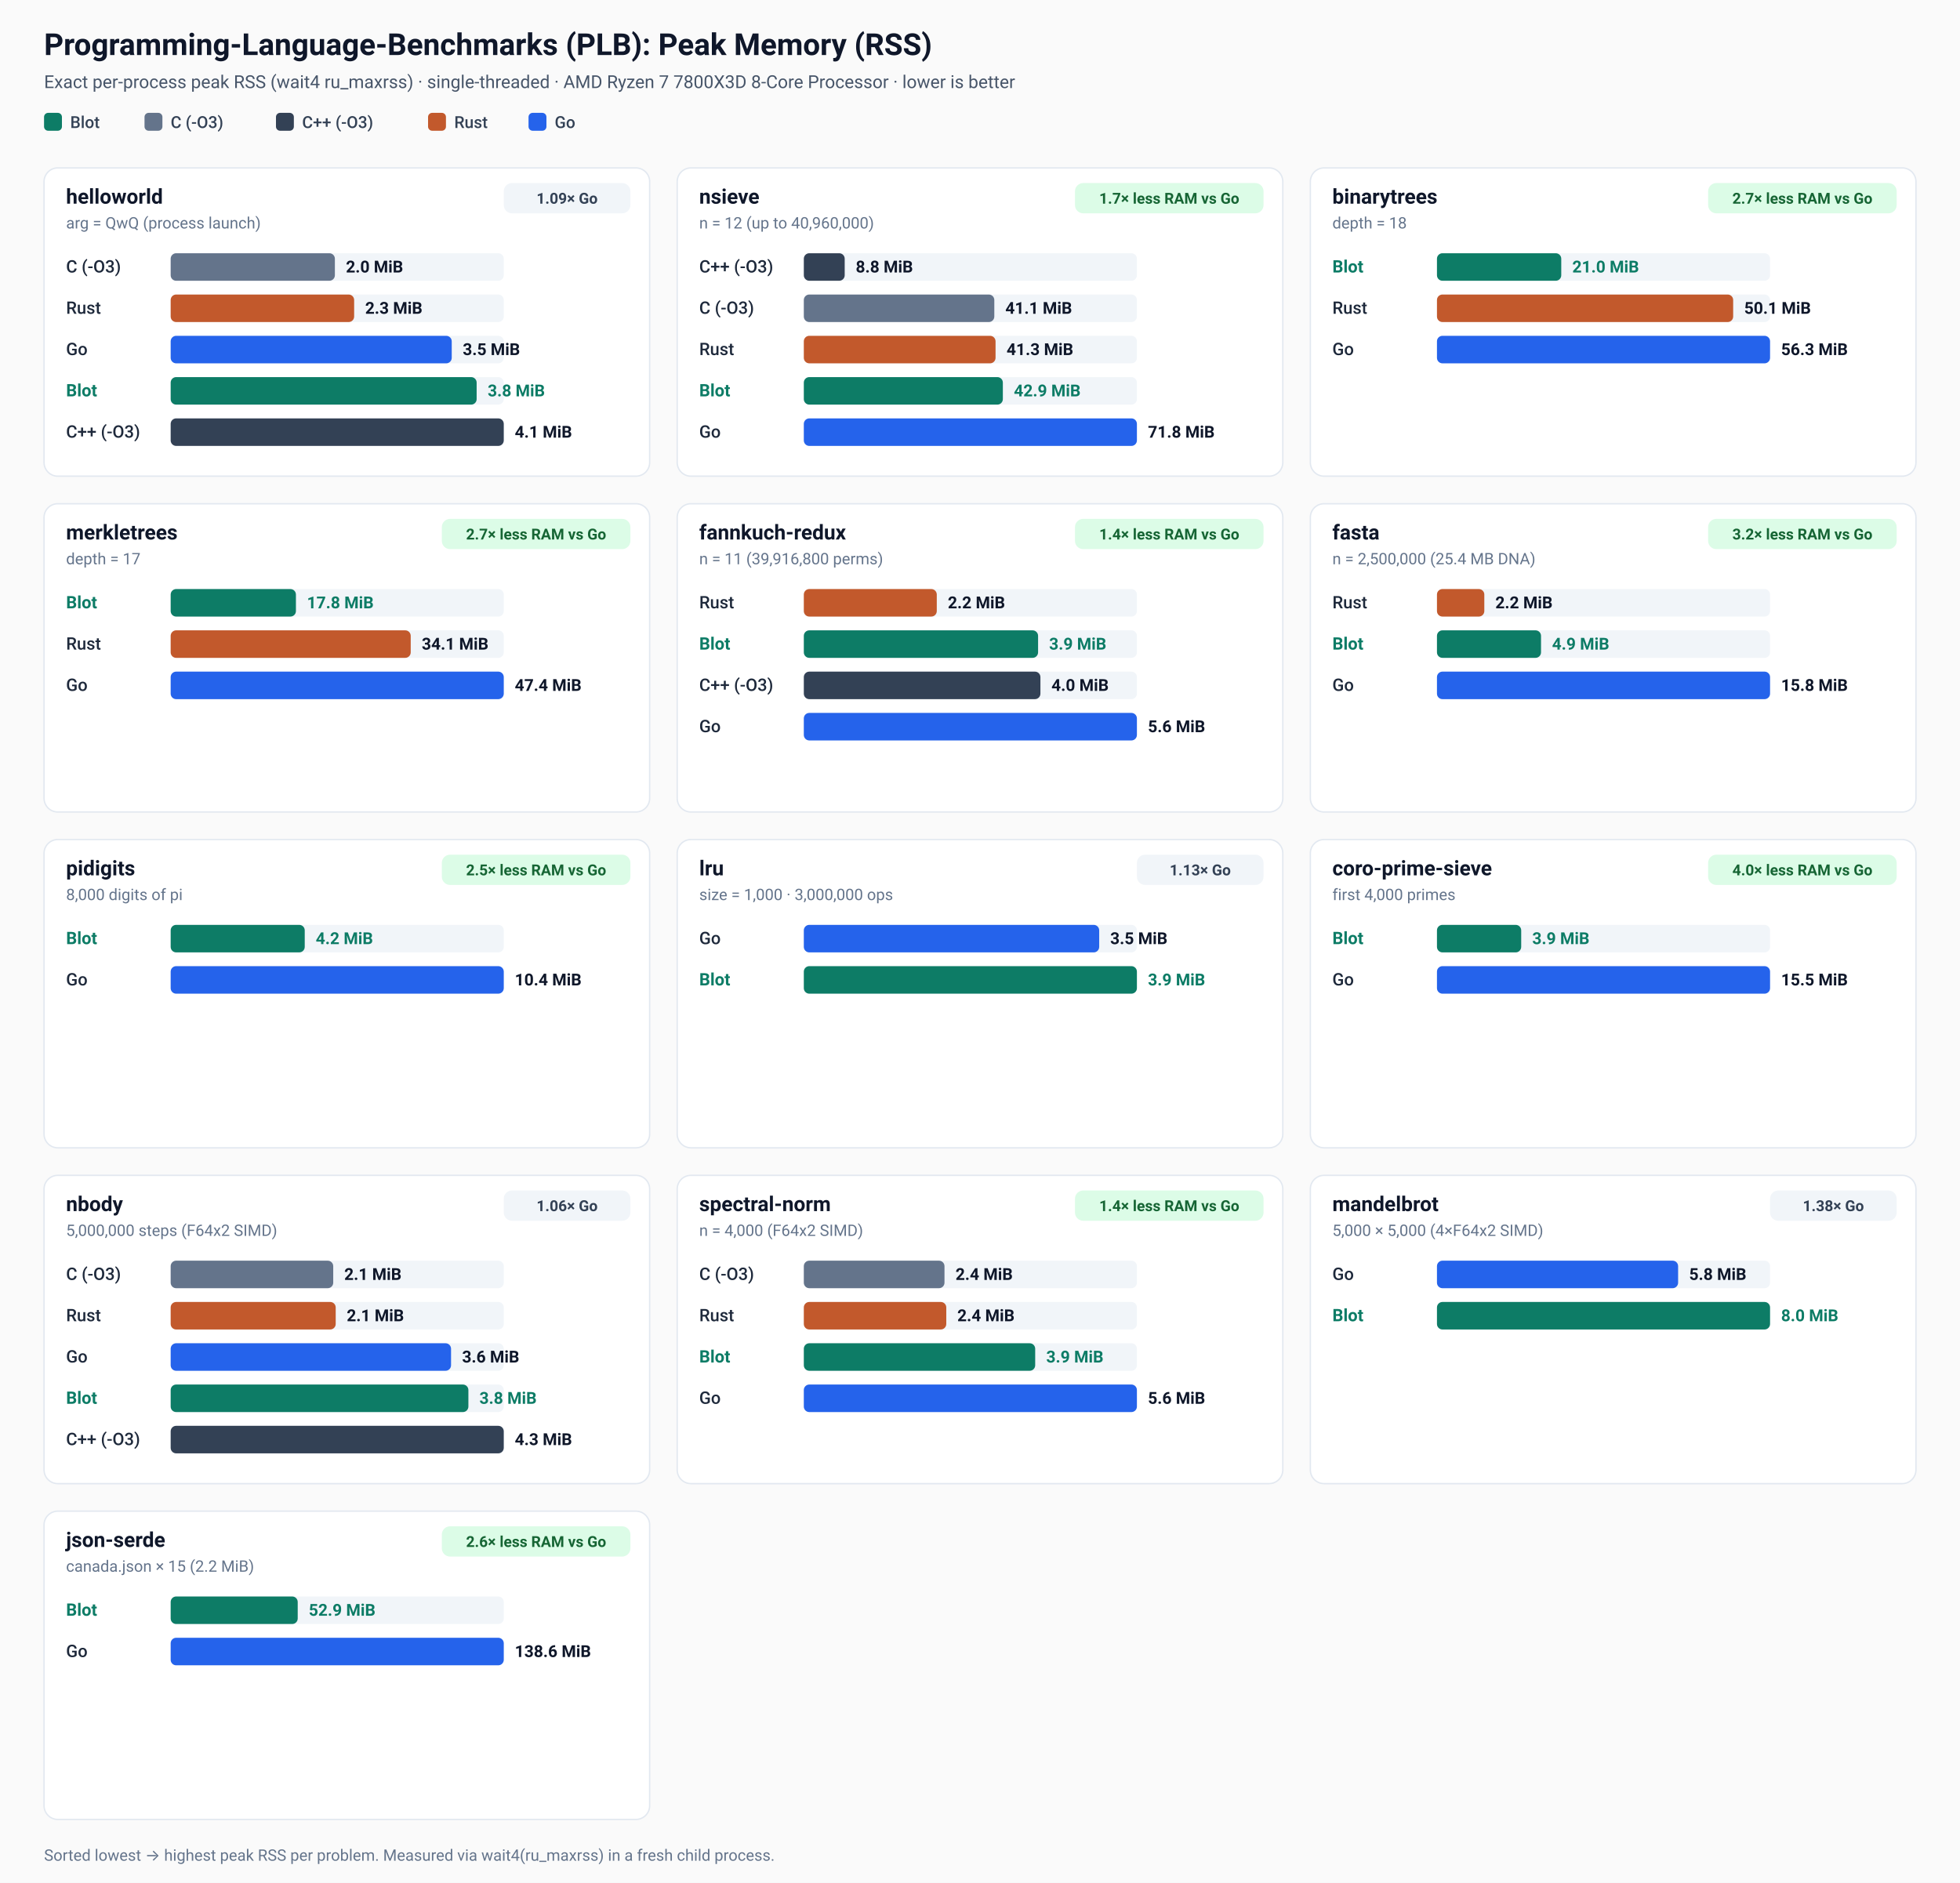
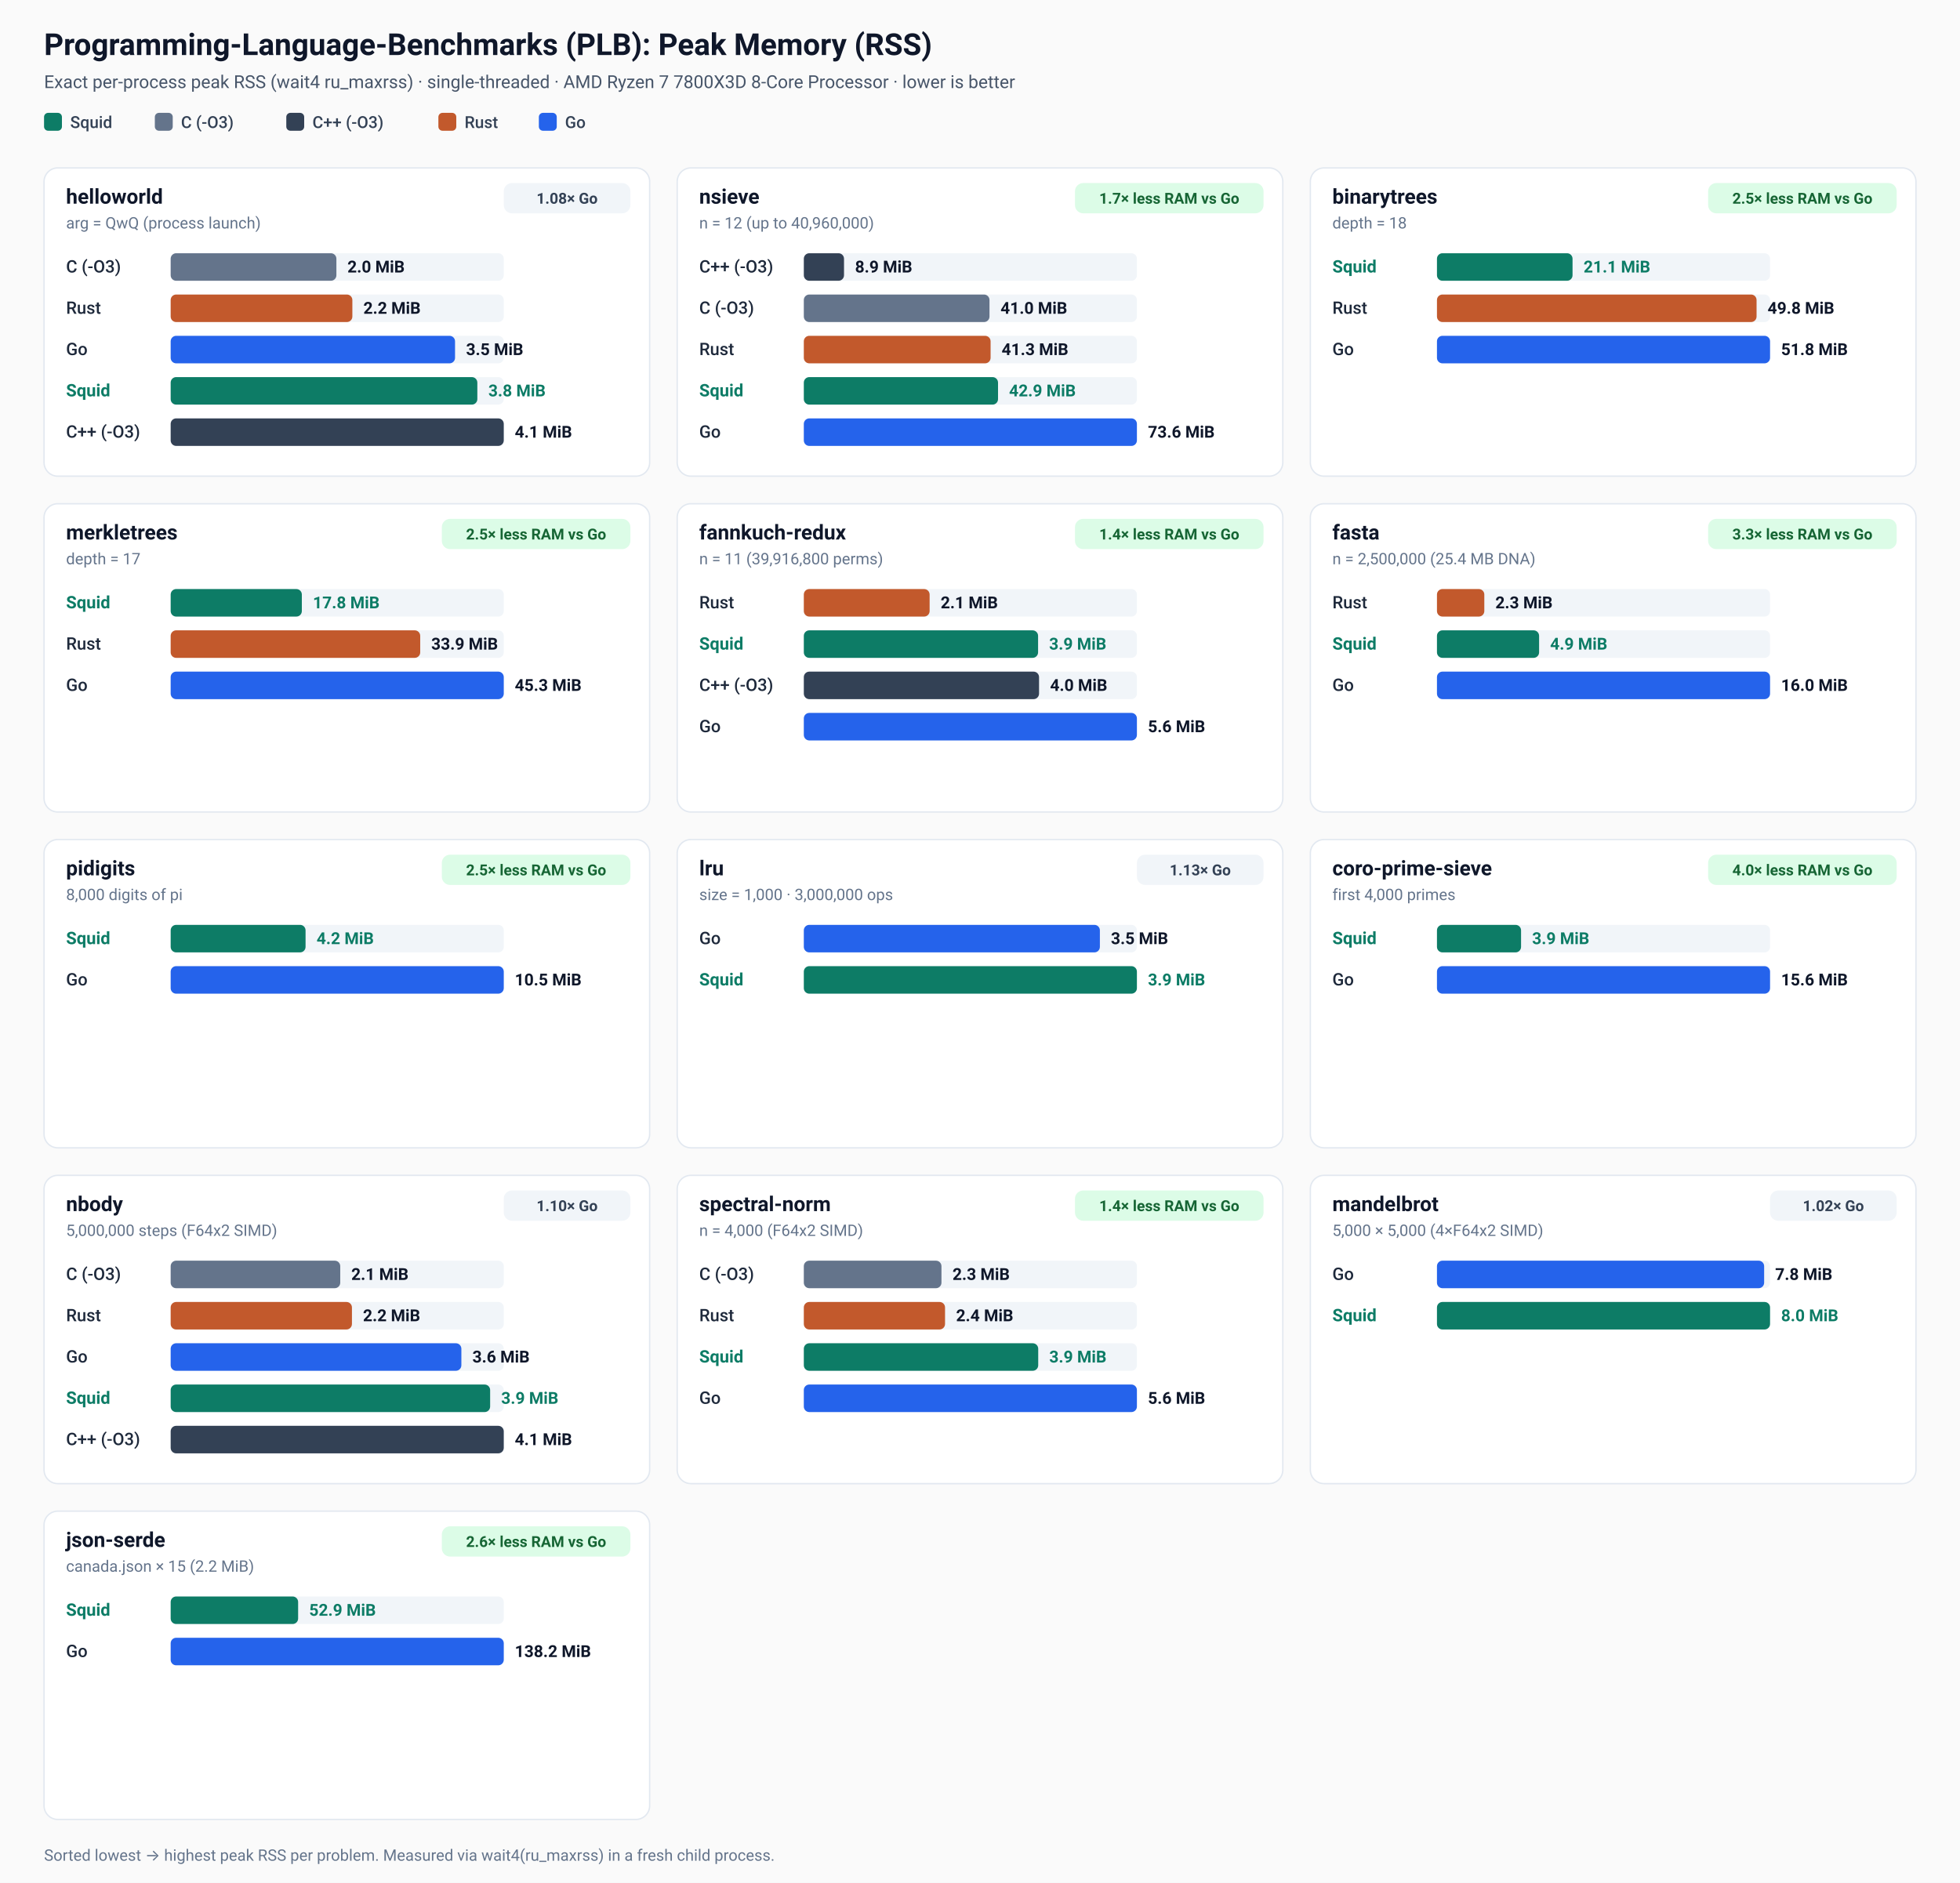
<svg xmlns="http://www.w3.org/2000/svg" viewBox="0 0 1424 1368" width="1424" height="1368">
  <style>
  .bg { fill: #fafafa; }
  .card { fill: #ffffff; stroke: #e2e8f0; stroke-width: 1; rx: 10; }
  .title { font: 700 22px -apple-system, BlinkMacSystemFont, 'Segoe UI', Roboto, sans-serif; fill: #0f172a; }
  .sub { font: 400 13px -apple-system, BlinkMacSystemFont, 'Segoe UI', Roboto, sans-serif; fill: #475569; }
  .ctitle { font: 700 15px -apple-system, BlinkMacSystemFont, 'Segoe UI', Roboto, sans-serif; fill: #0f172a; }
  .csub { font: 400 11.5px -apple-system, BlinkMacSystemFont, 'Segoe UI', Roboto, sans-serif; fill: #64748b; }
  .lbl { font: 500 12.5px -apple-system, BlinkMacSystemFont, 'Segoe UI', Roboto, sans-serif; fill: #1e293b; }
-   .lbl-blot { font: 700 12.5px -apple-system, BlinkMacSystemFont, 'Segoe UI', Roboto, sans-serif; fill: #0d7c66; }
+   .lbl-squid { font: 700 12.5px -apple-system, BlinkMacSystemFont, 'Segoe UI', Roboto, sans-serif; fill: #0d7c66; }
  .val { font: 600 12px -apple-system, BlinkMacSystemFont, 'Segoe UI', Roboto, sans-serif; fill: #0f172a; }
-   .val-blot { font: 700 12px -apple-system, BlinkMacSystemFont, 'Segoe UI', Roboto, sans-serif; fill: #0d7c66; }
+   .val-squid { font: 700 12px -apple-system, BlinkMacSystemFont, 'Segoe UI', Roboto, sans-serif; fill: #0d7c66; }
  .badge-bg { fill: #f1f5f9; rx: 6; }
  .badge-win { fill: #dcfce7; rx: 6; }
  .badge-txt { font: 600 11px -apple-system, BlinkMacSystemFont, 'Segoe UI', Roboto, sans-serif; fill: #334155; }
  .badge-win-txt { font: 700 11px -apple-system, BlinkMacSystemFont, 'Segoe UI', Roboto, sans-serif; fill: #166534; }
  .track { fill: #f1f5f9; rx: 4; }
  .leg { font: 500 12px -apple-system, BlinkMacSystemFont, 'Segoe UI', Roboto, sans-serif; fill: #334155; }
  .foot { font: 400 11.5px -apple-system, BlinkMacSystemFont, 'Segoe UI', Roboto, sans-serif; fill: #64748b; }
</style>
  <rect class="bg" width="1424" height="1368" />
  <text class="title" x="32" y="40">Programming-Language-Benchmarks (PLB): Peak Memory (RSS)</text>
  <text class="sub" x="32" y="64">Exact per-process peak RSS (wait4 ru_maxrss) · single-threaded · AMD Ryzen 7 7800X3D 8-Core Processor · lower is better</text>
  <rect x="32" y="82" width="13" height="13" rx="3" fill="#0d7c66" />
-   <text class="leg" x="51" y="93">Blot</text>
-   <rect x="105.0" y="82" width="13" height="13" rx="3" fill="#64748b" />
-   <text class="leg" x="124.0" y="93">C (-O3)</text>
-   <rect x="200.5" y="82" width="13" height="13" rx="3" fill="#334155" />
-   <text class="leg" x="219.5" y="93">C++ (-O3)</text>
-   <rect x="311.0" y="82" width="13" height="13" rx="3" fill="#c2592c" />
-   <text class="leg" x="330.0" y="93">Rust</text>
-   <rect x="384.0" y="82" width="13" height="13" rx="3" fill="#2563eb" />
-   <text class="leg" x="403.0" y="93">Go</text>
+   <text class="leg" x="51" y="93">Squid</text>
+   <rect x="112.5" y="82" width="13" height="13" rx="3" fill="#64748b" />
+   <text class="leg" x="131.5" y="93">C (-O3)</text>
+   <rect x="208.0" y="82" width="13" height="13" rx="3" fill="#334155" />
+   <text class="leg" x="227.0" y="93">C++ (-O3)</text>
+   <rect x="318.5" y="82" width="13" height="13" rx="3" fill="#c2592c" />
+   <text class="leg" x="337.5" y="93">Rust</text>
+   <rect x="391.5" y="82" width="13" height="13" rx="3" fill="#2563eb" />
+   <text class="leg" x="410.5" y="93">Go</text>
  <rect class="card" x="32" y="122" width="440" height="224" />
  <text class="ctitle" x="48" y="148">helloworld</text>
  <text class="csub" x="48" y="166">arg = QwQ (process launch)</text>
  <rect class="badge-bg" x="366" y="133" width="92" height="22" />
-   <text class="badge-txt" x="412.0" y="148" text-anchor="middle">1.09× Go</text>
+   <text class="badge-txt" x="412.0" y="148" text-anchor="middle">1.08× Go</text>
  <text class="lbl" x="48" y="198">C (-O3)</text>
  <rect class="track" x="124" y="184" width="242" height="20" />
-   <rect x="124" y="184" width="119.3" height="20" rx="4" fill="#64748b" />
-   <text class="val" x="251.3" y="198">2.0 MiB</text>
+   <rect x="124" y="184" width="120.4" height="20" rx="4" fill="#64748b" />
+   <text class="val" x="252.4" y="198">2.0 MiB</text>
  <text class="lbl" x="48" y="228">Rust</text>
  <rect class="track" x="124" y="214" width="242" height="20" />
-   <rect x="124" y="214" width="133.3" height="20" rx="4" fill="#c2592c" />
-   <text class="val" x="265.3" y="228">2.3 MiB</text>
+   <rect x="124" y="214" width="132.0" height="20" rx="4" fill="#c2592c" />
+   <text class="val" x="264.0" y="228">2.2 MiB</text>
  <text class="lbl" x="48" y="258">Go</text>
  <rect class="track" x="124" y="244" width="242" height="20" />
-   <rect x="124" y="244" width="204.2" height="20" rx="4" fill="#2563eb" />
-   <text class="val" x="336.2" y="258">3.5 MiB</text>
-   <text class="lbl-blot" x="48" y="288">Blot</text>
+   <rect x="124" y="244" width="206.6" height="20" rx="4" fill="#2563eb" />
+   <text class="val" x="338.6" y="258">3.5 MiB</text>
+   <text class="lbl-squid" x="48" y="288">Squid</text>
  <rect class="track" x="124" y="274" width="242" height="20" />
-   <rect x="124" y="274" width="222.3" height="20" rx="4" fill="#0d7c66" />
-   <text class="val-blot" x="354.3" y="288">3.8 MiB</text>
+   <rect x="124" y="274" width="222.8" height="20" rx="4" fill="#0d7c66" />
+   <text class="val-squid" x="354.8" y="288">3.8 MiB</text>
  <text class="lbl" x="48" y="318">C++ (-O3)</text>
  <rect class="track" x="124" y="304" width="242" height="20" />
  <rect x="124" y="304" width="242.0" height="20" rx="4" fill="#334155" />
  <text class="val" x="374.0" y="318">4.1 MiB</text>
  <rect class="card" x="492" y="122" width="440" height="224" />
  <text class="ctitle" x="508" y="148">nsieve</text>
  <text class="csub" x="508" y="166">n = 12 (up to 40,960,000)</text>
  <rect class="badge-win" x="781" y="133" width="137" height="22" />
  <text class="badge-win-txt" x="849.5" y="148" text-anchor="middle">1.7× less RAM vs Go</text>
  <text class="lbl" x="508" y="198">C++ (-O3)</text>
  <rect class="track" x="584" y="184" width="242" height="20" />
-   <rect x="584" y="184" width="29.7" height="20" rx="4" fill="#334155" />
-   <text class="val" x="621.7" y="198">8.8 MiB</text>
+   <rect x="584" y="184" width="29.2" height="20" rx="4" fill="#334155" />
+   <text class="val" x="621.2" y="198">8.9 MiB</text>
  <text class="lbl" x="508" y="228">C (-O3)</text>
  <rect class="track" x="584" y="214" width="242" height="20" />
-   <rect x="584" y="214" width="138.4" height="20" rx="4" fill="#64748b" />
-   <text class="val" x="730.4" y="228">41.1 MiB</text>
+   <rect x="584" y="214" width="134.9" height="20" rx="4" fill="#64748b" />
+   <text class="val" x="726.9" y="228">41.0 MiB</text>
  <text class="lbl" x="508" y="258">Rust</text>
  <rect class="track" x="584" y="244" width="242" height="20" />
-   <rect x="584" y="244" width="139.3" height="20" rx="4" fill="#c2592c" />
-   <text class="val" x="731.3" y="258">41.3 MiB</text>
-   <text class="lbl-blot" x="508" y="288">Blot</text>
+   <rect x="584" y="244" width="135.7" height="20" rx="4" fill="#c2592c" />
+   <text class="val" x="727.7" y="258">41.3 MiB</text>
+   <text class="lbl-squid" x="508" y="288">Squid</text>
  <rect class="track" x="584" y="274" width="242" height="20" />
-   <rect x="584" y="274" width="144.6" height="20" rx="4" fill="#0d7c66" />
-   <text class="val-blot" x="736.6" y="288">42.9 MiB</text>
+   <rect x="584" y="274" width="141.1" height="20" rx="4" fill="#0d7c66" />
+   <text class="val-squid" x="733.1" y="288">42.9 MiB</text>
  <text class="lbl" x="508" y="318">Go</text>
  <rect class="track" x="584" y="304" width="242" height="20" />
  <rect x="584" y="304" width="242.0" height="20" rx="4" fill="#2563eb" />
-   <text class="val" x="834.0" y="318">71.8 MiB</text>
+   <text class="val" x="834.0" y="318">73.6 MiB</text>
  <rect class="card" x="952" y="122" width="440" height="224" />
  <text class="ctitle" x="968" y="148">binarytrees</text>
  <text class="csub" x="968" y="166">depth = 18</text>
  <rect class="badge-win" x="1241" y="133" width="137" height="22" />
-   <text class="badge-win-txt" x="1309.5" y="148" text-anchor="middle">2.7× less RAM vs Go</text>
-   <text class="lbl-blot" x="968" y="198">Blot</text>
+   <text class="badge-win-txt" x="1309.5" y="148" text-anchor="middle">2.5× less RAM vs Go</text>
+   <text class="lbl-squid" x="968" y="198">Squid</text>
  <rect class="track" x="1044" y="184" width="242" height="20" />
-   <rect x="1044" y="184" width="90.3" height="20" rx="4" fill="#0d7c66" />
-   <text class="val-blot" x="1142.3" y="198">21.0 MiB</text>
+   <rect x="1044" y="184" width="98.5" height="20" rx="4" fill="#0d7c66" />
+   <text class="val-squid" x="1150.5" y="198">21.1 MiB</text>
  <text class="lbl" x="968" y="228">Rust</text>
  <rect class="track" x="1044" y="214" width="242" height="20" />
-   <rect x="1044" y="214" width="215.2" height="20" rx="4" fill="#c2592c" />
-   <text class="val" x="1267.2" y="228">50.1 MiB</text>
+   <rect x="1044" y="214" width="232.2" height="20" rx="4" fill="#c2592c" />
+   <text class="val" x="1284.2" y="228">49.8 MiB</text>
  <text class="lbl" x="968" y="258">Go</text>
  <rect class="track" x="1044" y="244" width="242" height="20" />
  <rect x="1044" y="244" width="242.0" height="20" rx="4" fill="#2563eb" />
-   <text class="val" x="1294.0" y="258">56.3 MiB</text>
+   <text class="val" x="1294.0" y="258">51.8 MiB</text>
  <rect class="card" x="32" y="366" width="440" height="224" />
  <text class="ctitle" x="48" y="392">merkletrees</text>
  <text class="csub" x="48" y="410">depth = 17</text>
  <rect class="badge-win" x="321" y="377" width="137" height="22" />
-   <text class="badge-win-txt" x="389.5" y="392" text-anchor="middle">2.7× less RAM vs Go</text>
-   <text class="lbl-blot" x="48" y="442">Blot</text>
+   <text class="badge-win-txt" x="389.5" y="392" text-anchor="middle">2.5× less RAM vs Go</text>
+   <text class="lbl-squid" x="48" y="442">Squid</text>
  <rect class="track" x="124" y="428" width="242" height="20" />
-   <rect x="124" y="428" width="91.0" height="20" rx="4" fill="#0d7c66" />
-   <text class="val-blot" x="223.0" y="442">17.8 MiB</text>
+   <rect x="124" y="428" width="95.3" height="20" rx="4" fill="#0d7c66" />
+   <text class="val-squid" x="227.3" y="442">17.8 MiB</text>
  <text class="lbl" x="48" y="472">Rust</text>
  <rect class="track" x="124" y="458" width="242" height="20" />
-   <rect x="124" y="458" width="174.4" height="20" rx="4" fill="#c2592c" />
-   <text class="val" x="306.4" y="472">34.1 MiB</text>
+   <rect x="124" y="458" width="181.3" height="20" rx="4" fill="#c2592c" />
+   <text class="val" x="313.3" y="472">33.9 MiB</text>
  <text class="lbl" x="48" y="502">Go</text>
  <rect class="track" x="124" y="488" width="242" height="20" />
  <rect x="124" y="488" width="242.0" height="20" rx="4" fill="#2563eb" />
-   <text class="val" x="374.0" y="502">47.4 MiB</text>
+   <text class="val" x="374.0" y="502">45.3 MiB</text>
  <rect class="card" x="492" y="366" width="440" height="224" />
  <text class="ctitle" x="508" y="392">fannkuch-redux</text>
  <text class="csub" x="508" y="410">n = 11 (39,916,800 perms)</text>
  <rect class="badge-win" x="781" y="377" width="137" height="22" />
  <text class="badge-win-txt" x="849.5" y="392" text-anchor="middle">1.4× less RAM vs Go</text>
  <text class="lbl" x="508" y="442">Rust</text>
  <rect class="track" x="584" y="428" width="242" height="20" />
-   <rect x="584" y="428" width="96.6" height="20" rx="4" fill="#c2592c" />
-   <text class="val" x="688.6" y="442">2.2 MiB</text>
-   <text class="lbl-blot" x="508" y="472">Blot</text>
+   <rect x="584" y="428" width="91.4" height="20" rx="4" fill="#c2592c" />
+   <text class="val" x="683.4" y="442">2.1 MiB</text>
+   <text class="lbl-squid" x="508" y="472">Squid</text>
  <rect class="track" x="584" y="458" width="242" height="20" />
  <rect x="584" y="458" width="170.2" height="20" rx="4" fill="#0d7c66" />
-   <text class="val-blot" x="762.2" y="472">3.9 MiB</text>
+   <text class="val-squid" x="762.2" y="472">3.9 MiB</text>
  <text class="lbl" x="508" y="502">C++ (-O3)</text>
  <rect class="track" x="584" y="488" width="242" height="20" />
-   <rect x="584" y="488" width="171.9" height="20" rx="4" fill="#334155" />
-   <text class="val" x="763.9" y="502">4.0 MiB</text>
+   <rect x="584" y="488" width="170.9" height="20" rx="4" fill="#334155" />
+   <text class="val" x="762.9" y="502">4.0 MiB</text>
  <text class="lbl" x="508" y="532">Go</text>
  <rect class="track" x="584" y="518" width="242" height="20" />
  <rect x="584" y="518" width="242.0" height="20" rx="4" fill="#2563eb" />
  <text class="val" x="834.0" y="532">5.6 MiB</text>
  <rect class="card" x="952" y="366" width="440" height="224" />
  <text class="ctitle" x="968" y="392">fasta</text>
  <text class="csub" x="968" y="410">n = 2,500,000 (25.4 MB DNA)</text>
  <rect class="badge-win" x="1241" y="377" width="137" height="22" />
-   <text class="badge-win-txt" x="1309.5" y="392" text-anchor="middle">3.2× less RAM vs Go</text>
+   <text class="badge-win-txt" x="1309.5" y="392" text-anchor="middle">3.3× less RAM vs Go</text>
  <text class="lbl" x="968" y="442">Rust</text>
  <rect class="track" x="1044" y="428" width="242" height="20" />
  <rect x="1044" y="428" width="34.4" height="20" rx="4" fill="#c2592c" />
-   <text class="val" x="1086.4" y="442">2.2 MiB</text>
-   <text class="lbl-blot" x="968" y="472">Blot</text>
+   <text class="val" x="1086.4" y="442">2.3 MiB</text>
+   <text class="lbl-squid" x="968" y="472">Squid</text>
  <rect class="track" x="1044" y="458" width="242" height="20" />
-   <rect x="1044" y="458" width="75.6" height="20" rx="4" fill="#0d7c66" />
-   <text class="val-blot" x="1127.6" y="472">4.9 MiB</text>
+   <rect x="1044" y="458" width="74.2" height="20" rx="4" fill="#0d7c66" />
+   <text class="val-squid" x="1126.2" y="472">4.9 MiB</text>
  <text class="lbl" x="968" y="502">Go</text>
  <rect class="track" x="1044" y="488" width="242" height="20" />
  <rect x="1044" y="488" width="242.0" height="20" rx="4" fill="#2563eb" />
-   <text class="val" x="1294.0" y="502">15.8 MiB</text>
+   <text class="val" x="1294.0" y="502">16.0 MiB</text>
  <rect class="card" x="32" y="610" width="440" height="224" />
  <text class="ctitle" x="48" y="636">pidigits</text>
  <text class="csub" x="48" y="654">8,000 digits of pi</text>
  <rect class="badge-win" x="321" y="621" width="137" height="22" />
  <text class="badge-win-txt" x="389.5" y="636" text-anchor="middle">2.5× less RAM vs Go</text>
-   <text class="lbl-blot" x="48" y="686">Blot</text>
+   <text class="lbl-squid" x="48" y="686">Squid</text>
  <rect class="track" x="124" y="672" width="242" height="20" />
-   <rect x="124" y="672" width="97.4" height="20" rx="4" fill="#0d7c66" />
-   <text class="val-blot" x="229.4" y="686">4.2 MiB</text>
+   <rect x="124" y="672" width="98.0" height="20" rx="4" fill="#0d7c66" />
+   <text class="val-squid" x="230.0" y="686">4.2 MiB</text>
  <text class="lbl" x="48" y="716">Go</text>
  <rect class="track" x="124" y="702" width="242" height="20" />
  <rect x="124" y="702" width="242.0" height="20" rx="4" fill="#2563eb" />
-   <text class="val" x="374.0" y="716">10.4 MiB</text>
+   <text class="val" x="374.0" y="716">10.5 MiB</text>
  <rect class="card" x="492" y="610" width="440" height="224" />
  <text class="ctitle" x="508" y="636">lru</text>
  <text class="csub" x="508" y="654">size = 1,000 · 3,000,000 ops</text>
  <rect class="badge-bg" x="826" y="621" width="92" height="22" />
  <text class="badge-txt" x="872.0" y="636" text-anchor="middle">1.13× Go</text>
  <text class="lbl" x="508" y="686">Go</text>
  <rect class="track" x="584" y="672" width="242" height="20" />
-   <rect x="584" y="672" width="214.6" height="20" rx="4" fill="#2563eb" />
-   <text class="val" x="806.6" y="686">3.5 MiB</text>
-   <text class="lbl-blot" x="508" y="716">Blot</text>
+   <rect x="584" y="672" width="215.1" height="20" rx="4" fill="#2563eb" />
+   <text class="val" x="807.1" y="686">3.5 MiB</text>
+   <text class="lbl-squid" x="508" y="716">Squid</text>
  <rect class="track" x="584" y="702" width="242" height="20" />
  <rect x="584" y="702" width="242.0" height="20" rx="4" fill="#0d7c66" />
-   <text class="val-blot" x="834.0" y="716">3.9 MiB</text>
+   <text class="val-squid" x="834.0" y="716">3.9 MiB</text>
  <rect class="card" x="952" y="610" width="440" height="224" />
  <text class="ctitle" x="968" y="636">coro-prime-sieve</text>
  <text class="csub" x="968" y="654">first 4,000 primes</text>
  <rect class="badge-win" x="1241" y="621" width="137" height="22" />
  <text class="badge-win-txt" x="1309.5" y="636" text-anchor="middle">4.0× less RAM vs Go</text>
-   <text class="lbl-blot" x="968" y="686">Blot</text>
+   <text class="lbl-squid" x="968" y="686">Squid</text>
  <rect class="track" x="1044" y="672" width="242" height="20" />
-   <rect x="1044" y="672" width="61.2" height="20" rx="4" fill="#0d7c66" />
-   <text class="val-blot" x="1113.2" y="686">3.9 MiB</text>
+   <rect x="1044" y="672" width="61.1" height="20" rx="4" fill="#0d7c66" />
+   <text class="val-squid" x="1113.1" y="686">3.9 MiB</text>
  <text class="lbl" x="968" y="716">Go</text>
  <rect class="track" x="1044" y="702" width="242" height="20" />
  <rect x="1044" y="702" width="242.0" height="20" rx="4" fill="#2563eb" />
-   <text class="val" x="1294.0" y="716">15.5 MiB</text>
+   <text class="val" x="1294.0" y="716">15.6 MiB</text>
  <rect class="card" x="32" y="854" width="440" height="224" />
  <text class="ctitle" x="48" y="880">nbody</text>
  <text class="csub" x="48" y="898">5,000,000 steps (F64x2 SIMD)</text>
  <rect class="badge-bg" x="366" y="865" width="92" height="22" />
-   <text class="badge-txt" x="412.0" y="880" text-anchor="middle">1.06× Go</text>
+   <text class="badge-txt" x="412.0" y="880" text-anchor="middle">1.10× Go</text>
  <text class="lbl" x="48" y="930">C (-O3)</text>
  <rect class="track" x="124" y="916" width="242" height="20" />
-   <rect x="124" y="916" width="118.1" height="20" rx="4" fill="#64748b" />
-   <text class="val" x="250.1" y="930">2.1 MiB</text>
+   <rect x="124" y="916" width="123.2" height="20" rx="4" fill="#64748b" />
+   <text class="val" x="255.2" y="930">2.1 MiB</text>
  <text class="lbl" x="48" y="960">Rust</text>
  <rect class="track" x="124" y="946" width="242" height="20" />
-   <rect x="124" y="946" width="119.9" height="20" rx="4" fill="#c2592c" />
-   <text class="val" x="251.9" y="960">2.1 MiB</text>
+   <rect x="124" y="946" width="131.7" height="20" rx="4" fill="#c2592c" />
+   <text class="val" x="263.7" y="960">2.2 MiB</text>
  <text class="lbl" x="48" y="990">Go</text>
  <rect class="track" x="124" y="976" width="242" height="20" />
-   <rect x="124" y="976" width="203.7" height="20" rx="4" fill="#2563eb" />
-   <text class="val" x="335.7" y="990">3.6 MiB</text>
-   <text class="lbl-blot" x="48" y="1020">Blot</text>
+   <rect x="124" y="976" width="211.2" height="20" rx="4" fill="#2563eb" />
+   <text class="val" x="343.2" y="990">3.6 MiB</text>
+   <text class="lbl-squid" x="48" y="1020">Squid</text>
  <rect class="track" x="124" y="1006" width="242" height="20" />
-   <rect x="124" y="1006" width="216.3" height="20" rx="4" fill="#0d7c66" />
-   <text class="val-blot" x="348.3" y="1020">3.8 MiB</text>
+   <rect x="124" y="1006" width="232.1" height="20" rx="4" fill="#0d7c66" />
+   <text class="val-squid" x="364.1" y="1020">3.9 MiB</text>
  <text class="lbl" x="48" y="1050">C++ (-O3)</text>
  <rect class="track" x="124" y="1036" width="242" height="20" />
  <rect x="124" y="1036" width="242.0" height="20" rx="4" fill="#334155" />
-   <text class="val" x="374.0" y="1050">4.3 MiB</text>
+   <text class="val" x="374.0" y="1050">4.1 MiB</text>
  <rect class="card" x="492" y="854" width="440" height="224" />
  <text class="ctitle" x="508" y="880">spectral-norm</text>
  <text class="csub" x="508" y="898">n = 4,000 (F64x2 SIMD)</text>
  <rect class="badge-win" x="781" y="865" width="137" height="22" />
  <text class="badge-win-txt" x="849.5" y="880" text-anchor="middle">1.4× less RAM vs Go</text>
  <text class="lbl" x="508" y="930">C (-O3)</text>
  <rect class="track" x="584" y="916" width="242" height="20" />
-   <rect x="584" y="916" width="102.2" height="20" rx="4" fill="#64748b" />
-   <text class="val" x="694.2" y="930">2.4 MiB</text>
+   <rect x="584" y="916" width="100.0" height="20" rx="4" fill="#64748b" />
+   <text class="val" x="692.0" y="930">2.3 MiB</text>
  <text class="lbl" x="508" y="960">Rust</text>
  <rect class="track" x="584" y="946" width="242" height="20" />
-   <rect x="584" y="946" width="103.5" height="20" rx="4" fill="#c2592c" />
-   <text class="val" x="695.5" y="960">2.4 MiB</text>
-   <text class="lbl-blot" x="508" y="990">Blot</text>
+   <rect x="584" y="946" width="102.6" height="20" rx="4" fill="#c2592c" />
+   <text class="val" x="694.6" y="960">2.4 MiB</text>
+   <text class="lbl-squid" x="508" y="990">Squid</text>
  <rect class="track" x="584" y="976" width="242" height="20" />
-   <rect x="584" y="976" width="168.1" height="20" rx="4" fill="#0d7c66" />
-   <text class="val-blot" x="760.1" y="990">3.9 MiB</text>
+   <rect x="584" y="976" width="170.3" height="20" rx="4" fill="#0d7c66" />
+   <text class="val-squid" x="762.3" y="990">3.9 MiB</text>
  <text class="lbl" x="508" y="1020">Go</text>
  <rect class="track" x="584" y="1006" width="242" height="20" />
  <rect x="584" y="1006" width="242.0" height="20" rx="4" fill="#2563eb" />
  <text class="val" x="834.0" y="1020">5.6 MiB</text>
  <rect class="card" x="952" y="854" width="440" height="224" />
  <text class="ctitle" x="968" y="880">mandelbrot</text>
  <text class="csub" x="968" y="898">5,000 × 5,000 (4×F64x2 SIMD)</text>
  <rect class="badge-bg" x="1286" y="865" width="92" height="22" />
-   <text class="badge-txt" x="1332.0" y="880" text-anchor="middle">1.38× Go</text>
+   <text class="badge-txt" x="1332.0" y="880" text-anchor="middle">1.02× Go</text>
  <text class="lbl" x="968" y="930">Go</text>
  <rect class="track" x="1044" y="916" width="242" height="20" />
-   <rect x="1044" y="916" width="175.2" height="20" rx="4" fill="#2563eb" />
-   <text class="val" x="1227.2" y="930">5.8 MiB</text>
-   <text class="lbl-blot" x="968" y="960">Blot</text>
+   <rect x="1044" y="916" width="237.7" height="20" rx="4" fill="#2563eb" />
+   <text class="val" x="1289.7" y="930">7.8 MiB</text>
+   <text class="lbl-squid" x="968" y="960">Squid</text>
  <rect class="track" x="1044" y="946" width="242" height="20" />
  <rect x="1044" y="946" width="242.0" height="20" rx="4" fill="#0d7c66" />
-   <text class="val-blot" x="1294.0" y="960">8.0 MiB</text>
+   <text class="val-squid" x="1294.0" y="960">8.0 MiB</text>
  <rect class="card" x="32" y="1098" width="440" height="224" />
  <text class="ctitle" x="48" y="1124">json-serde</text>
  <text class="csub" x="48" y="1142">canada.json × 15 (2.2 MiB)</text>
  <rect class="badge-win" x="321" y="1109" width="137" height="22" />
  <text class="badge-win-txt" x="389.5" y="1124" text-anchor="middle">2.6× less RAM vs Go</text>
-   <text class="lbl-blot" x="48" y="1174">Blot</text>
+   <text class="lbl-squid" x="48" y="1174">Squid</text>
  <rect class="track" x="124" y="1160" width="242" height="20" />
-   <rect x="124" y="1160" width="92.3" height="20" rx="4" fill="#0d7c66" />
-   <text class="val-blot" x="224.3" y="1174">52.9 MiB</text>
+   <rect x="124" y="1160" width="92.6" height="20" rx="4" fill="#0d7c66" />
+   <text class="val-squid" x="224.6" y="1174">52.9 MiB</text>
  <text class="lbl" x="48" y="1204">Go</text>
  <rect class="track" x="124" y="1190" width="242" height="20" />
  <rect x="124" y="1190" width="242.0" height="20" rx="4" fill="#2563eb" />
-   <text class="val" x="374.0" y="1204">138.6 MiB</text>
+   <text class="val" x="374.0" y="1204">138.2 MiB</text>
  <text class="foot" x="32" y="1352">Sorted lowest → highest peak RSS per problem. Measured via wait4(ru_maxrss) in a fresh child process.</text>
</svg>
